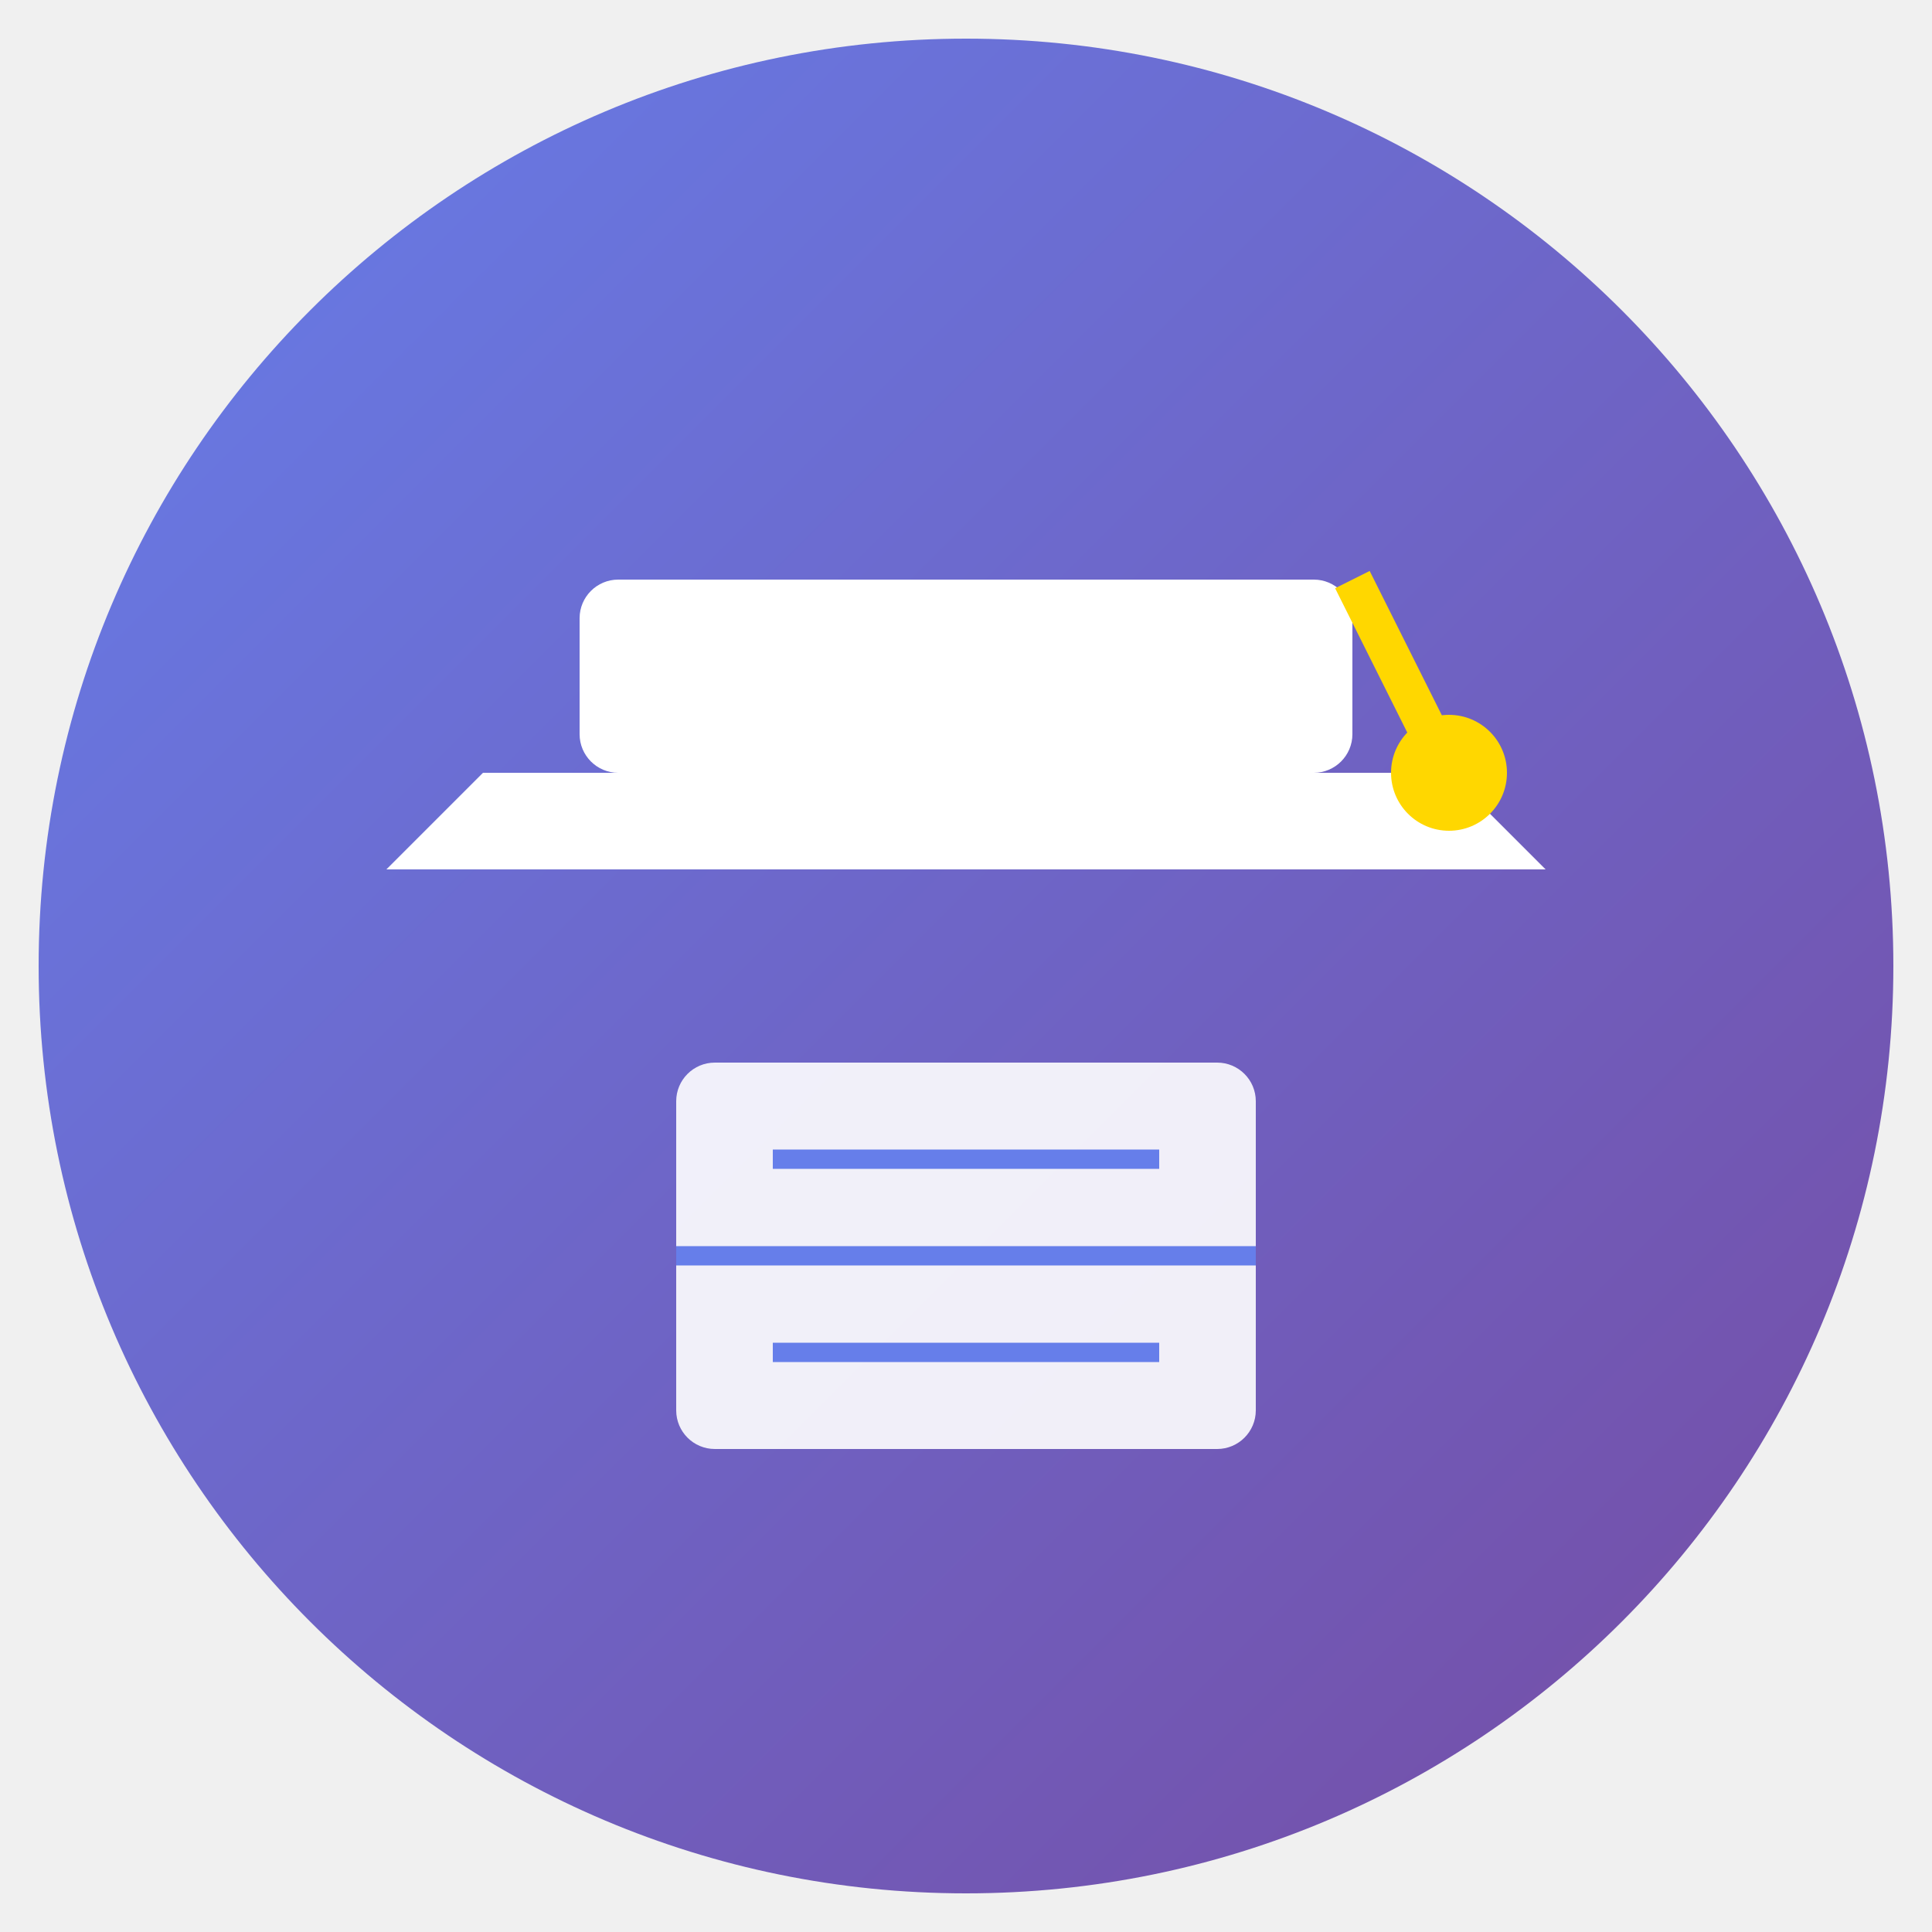
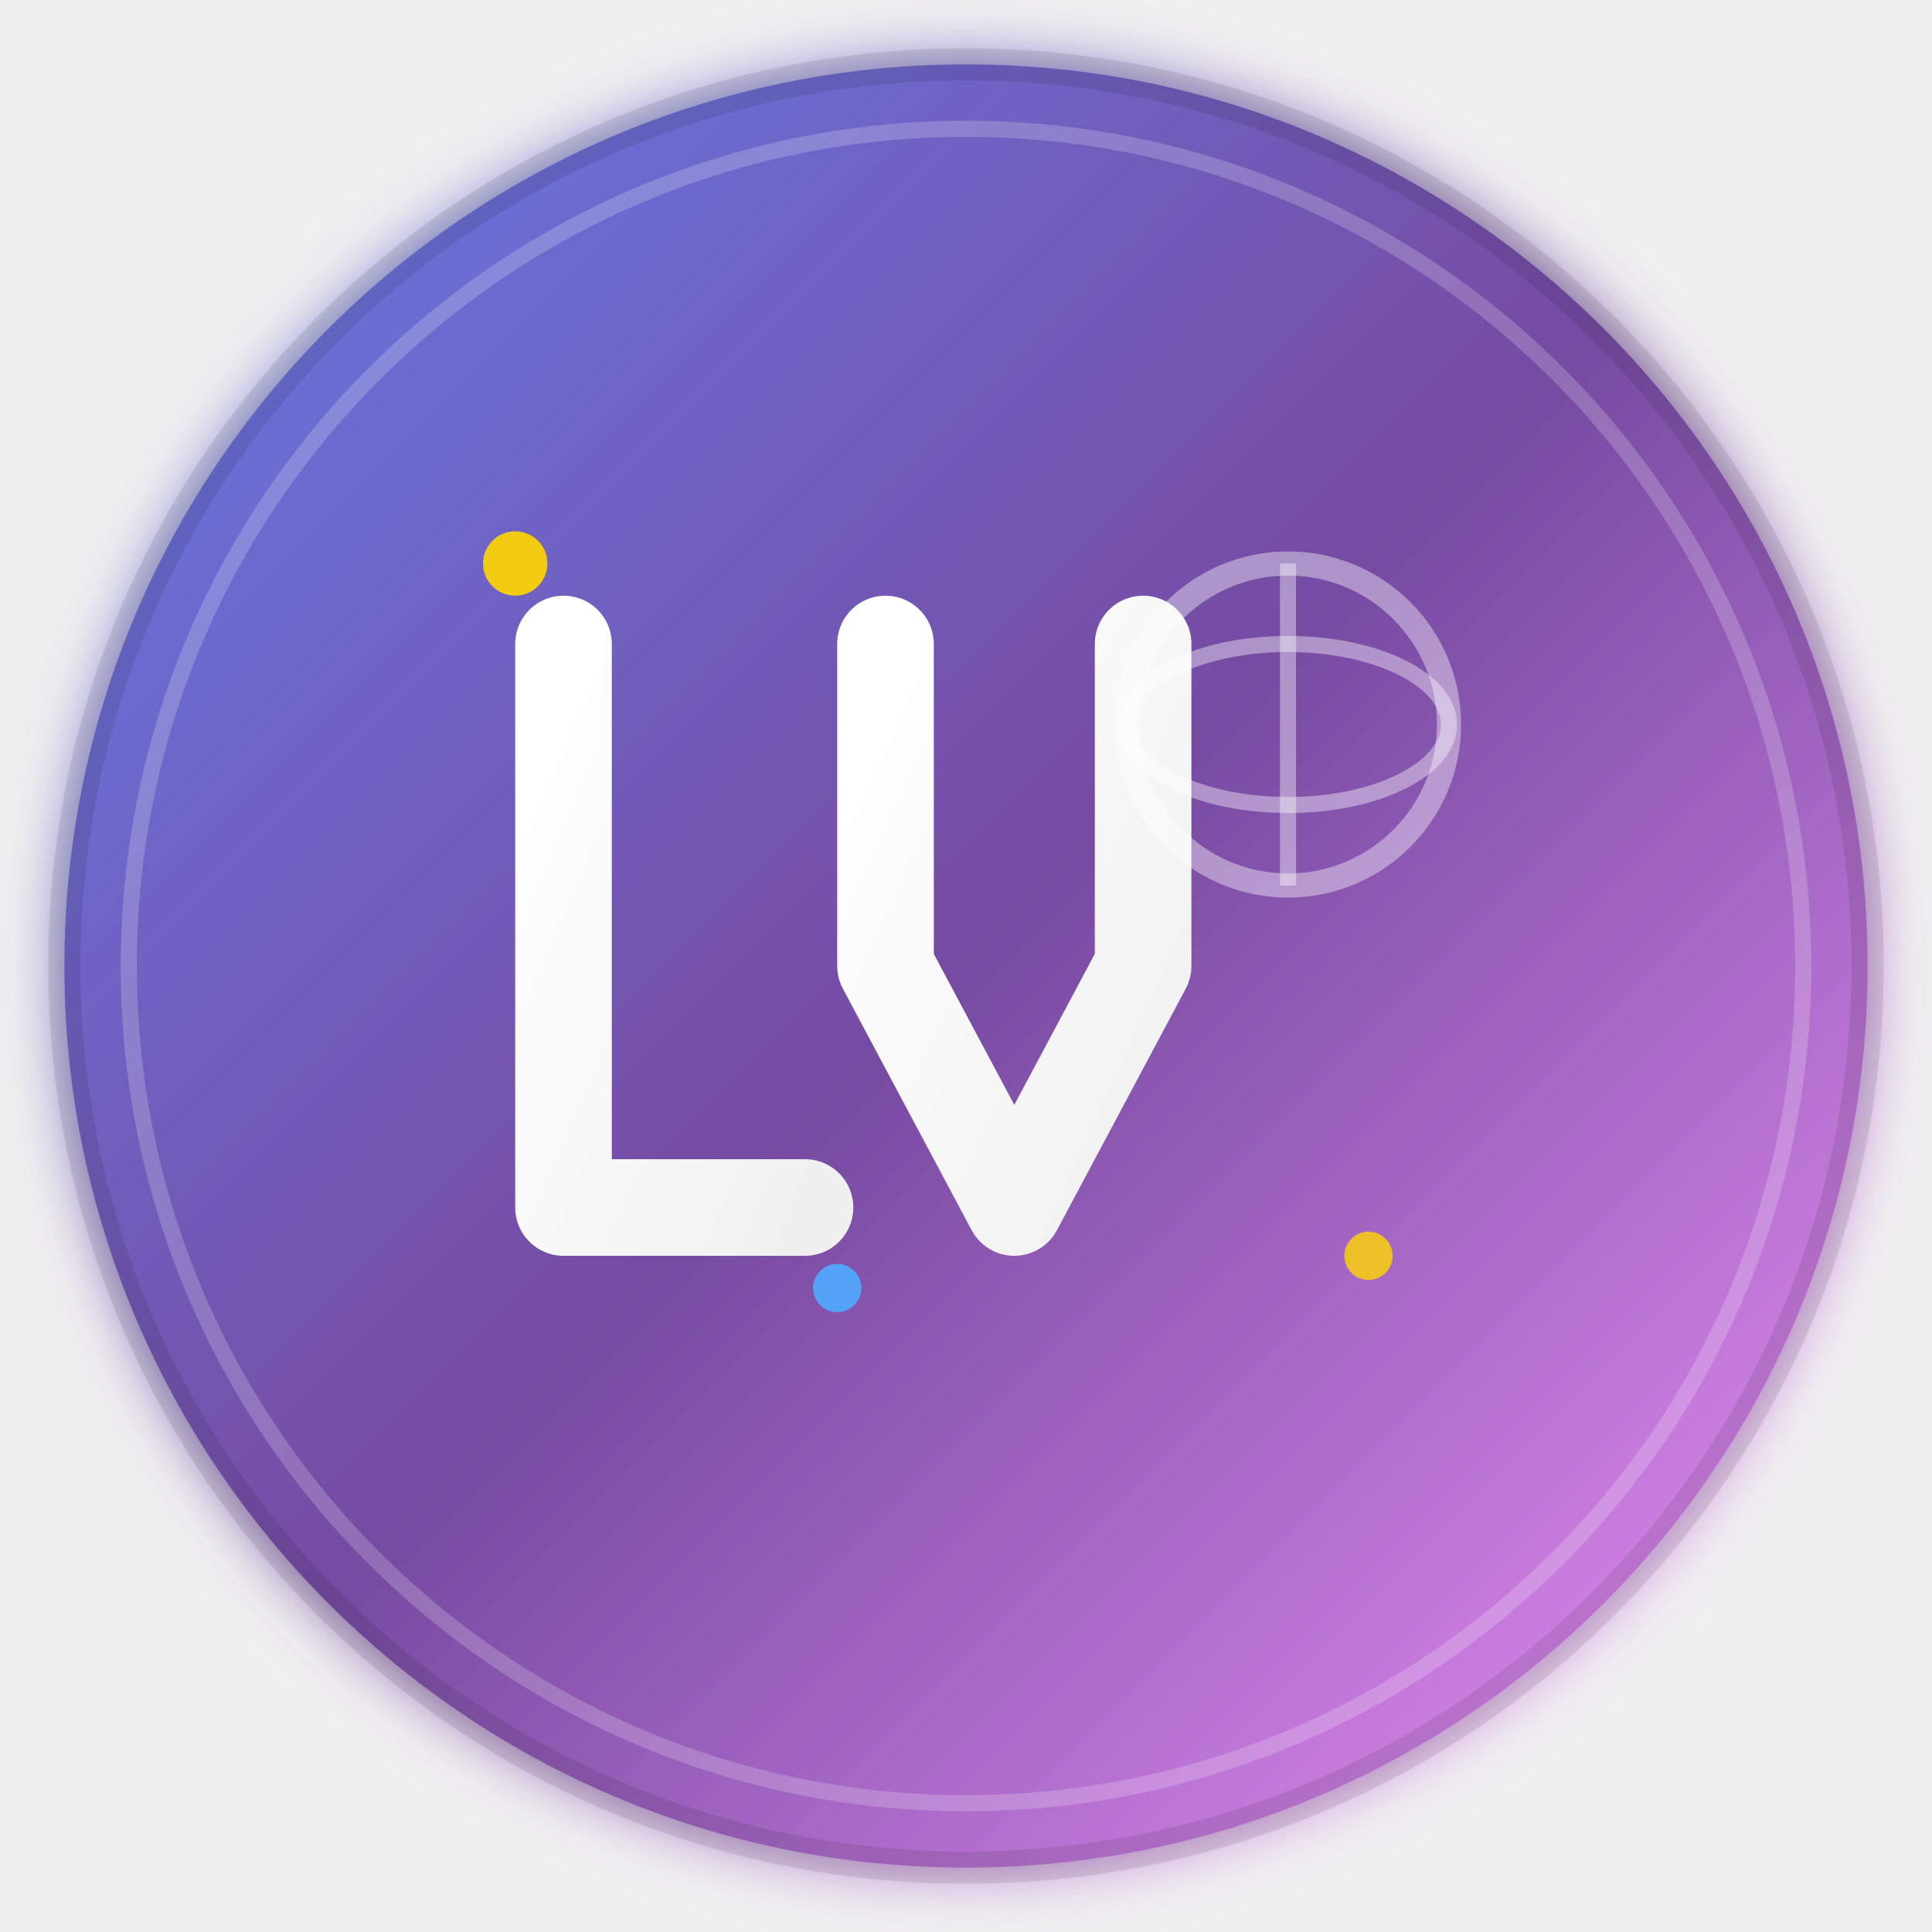
- <svg xmlns="http://www.w3.org/2000/svg" viewBox="0 0 100 100">
+ <svg xmlns="http://www.w3.org/2000/svg" viewBox="0 0 120 120">
  <defs>
-     <linearGradient id="grad1" x1="0%" y1="0%" x2="100%" y2="100%">
+     <linearGradient id="bgGrad" x1="0%" y1="0%" x2="100%" y2="100%">
      <stop offset="0%" style="stop-color:#667eea;stop-opacity:1" />
-       <stop offset="100%" style="stop-color:#764ba2;stop-opacity:1" />
+       <stop offset="50%" style="stop-color:#764ba2;stop-opacity:1" />
+       <stop offset="100%" style="stop-color:#f093fb;stop-opacity:1" />
    </linearGradient>
+     <linearGradient id="letterGrad" x1="0%" y1="0%" x2="100%" y2="100%">
+       <stop offset="0%" style="stop-color:#ffffff;stop-opacity:1" />
+       <stop offset="100%" style="stop-color:#f0f0f0;stop-opacity:1" />
+     </linearGradient>
+     <filter id="glow">
+       <feGaussianBlur stdDeviation="2" result="coloredBlur" />
+       <feMerge>
+         <feMergeNode in="coloredBlur" />
+         <feMergeNode in="SourceGraphic" />
+       </feMerge>
+     </filter>
  </defs>
-   <circle cx="50" cy="50" r="48" fill="url(#grad1)" />
-   <g transform="translate(50, 50)">
-     <polygon points="-25,-10 25,-10 30,-5 -30,-5" fill="#ffffff" />
-     <rect x="-20" y="-20" width="40" height="10" fill="#ffffff" rx="2" />
-     <line x1="20" y1="-20" x2="25" y2="-10" stroke="#FFD700" stroke-width="2" />
-     <circle cx="25" cy="-10" r="3" fill="#FFD700" />
-     <rect x="-15" y="5" width="30" height="20" fill="#ffffff" opacity="0.9" rx="2" />
-     <line x1="-15" y1="15" x2="15" y2="15" stroke="#667eea" stroke-width="1" />
-     <line x1="-10" y1="10" x2="10" y2="10" stroke="#667eea" stroke-width="1" />
-     <line x1="-10" y1="20" x2="10" y2="20" stroke="#667eea" stroke-width="1" />
+   <circle cx="60" cy="60" r="56" fill="url(#bgGrad)" filter="url(#glow)" />
+   <circle cx="60" cy="60" r="52" fill="none" stroke="rgba(255,255,255,0.2)" stroke-width="1" />
+   <g transform="translate(60, 60)">
+     <path d="M -25,-20 L -25,15 L -10,15" stroke="url(#letterGrad)" stroke-width="6" stroke-linecap="round" stroke-linejoin="round" fill="none" />
+     <path d="M -5,-20 L -5,0 L 3,15 L 11,0 L 11,-20" stroke="url(#letterGrad)" stroke-width="6" stroke-linecap="round" stroke-linejoin="round" fill="none" />
+     <circle cx="20" cy="-15" r="10" fill="none" stroke="rgba(255,255,255,0.4)" stroke-width="1.5" />
+     <line x1="20" y1="-25" x2="20" y2="-5" stroke="rgba(255,255,255,0.4)" stroke-width="1" />
+     <ellipse cx="20" cy="-15" rx="10" ry="5" fill="none" stroke="rgba(255,255,255,0.4)" stroke-width="1" />
+     <circle cx="-28" cy="-25" r="2" fill="#FFD700" opacity="0.9" />
+     <circle cx="25" cy="18" r="1.5" fill="#FFD700" opacity="0.8" />
+     <circle cx="-8" cy="20" r="1.5" fill="#4facfe" opacity="0.9" />
  </g>
+   <circle cx="60" cy="60" r="56" fill="none" stroke="rgba(0,0,0,0.1)" stroke-width="2" />
</svg>
